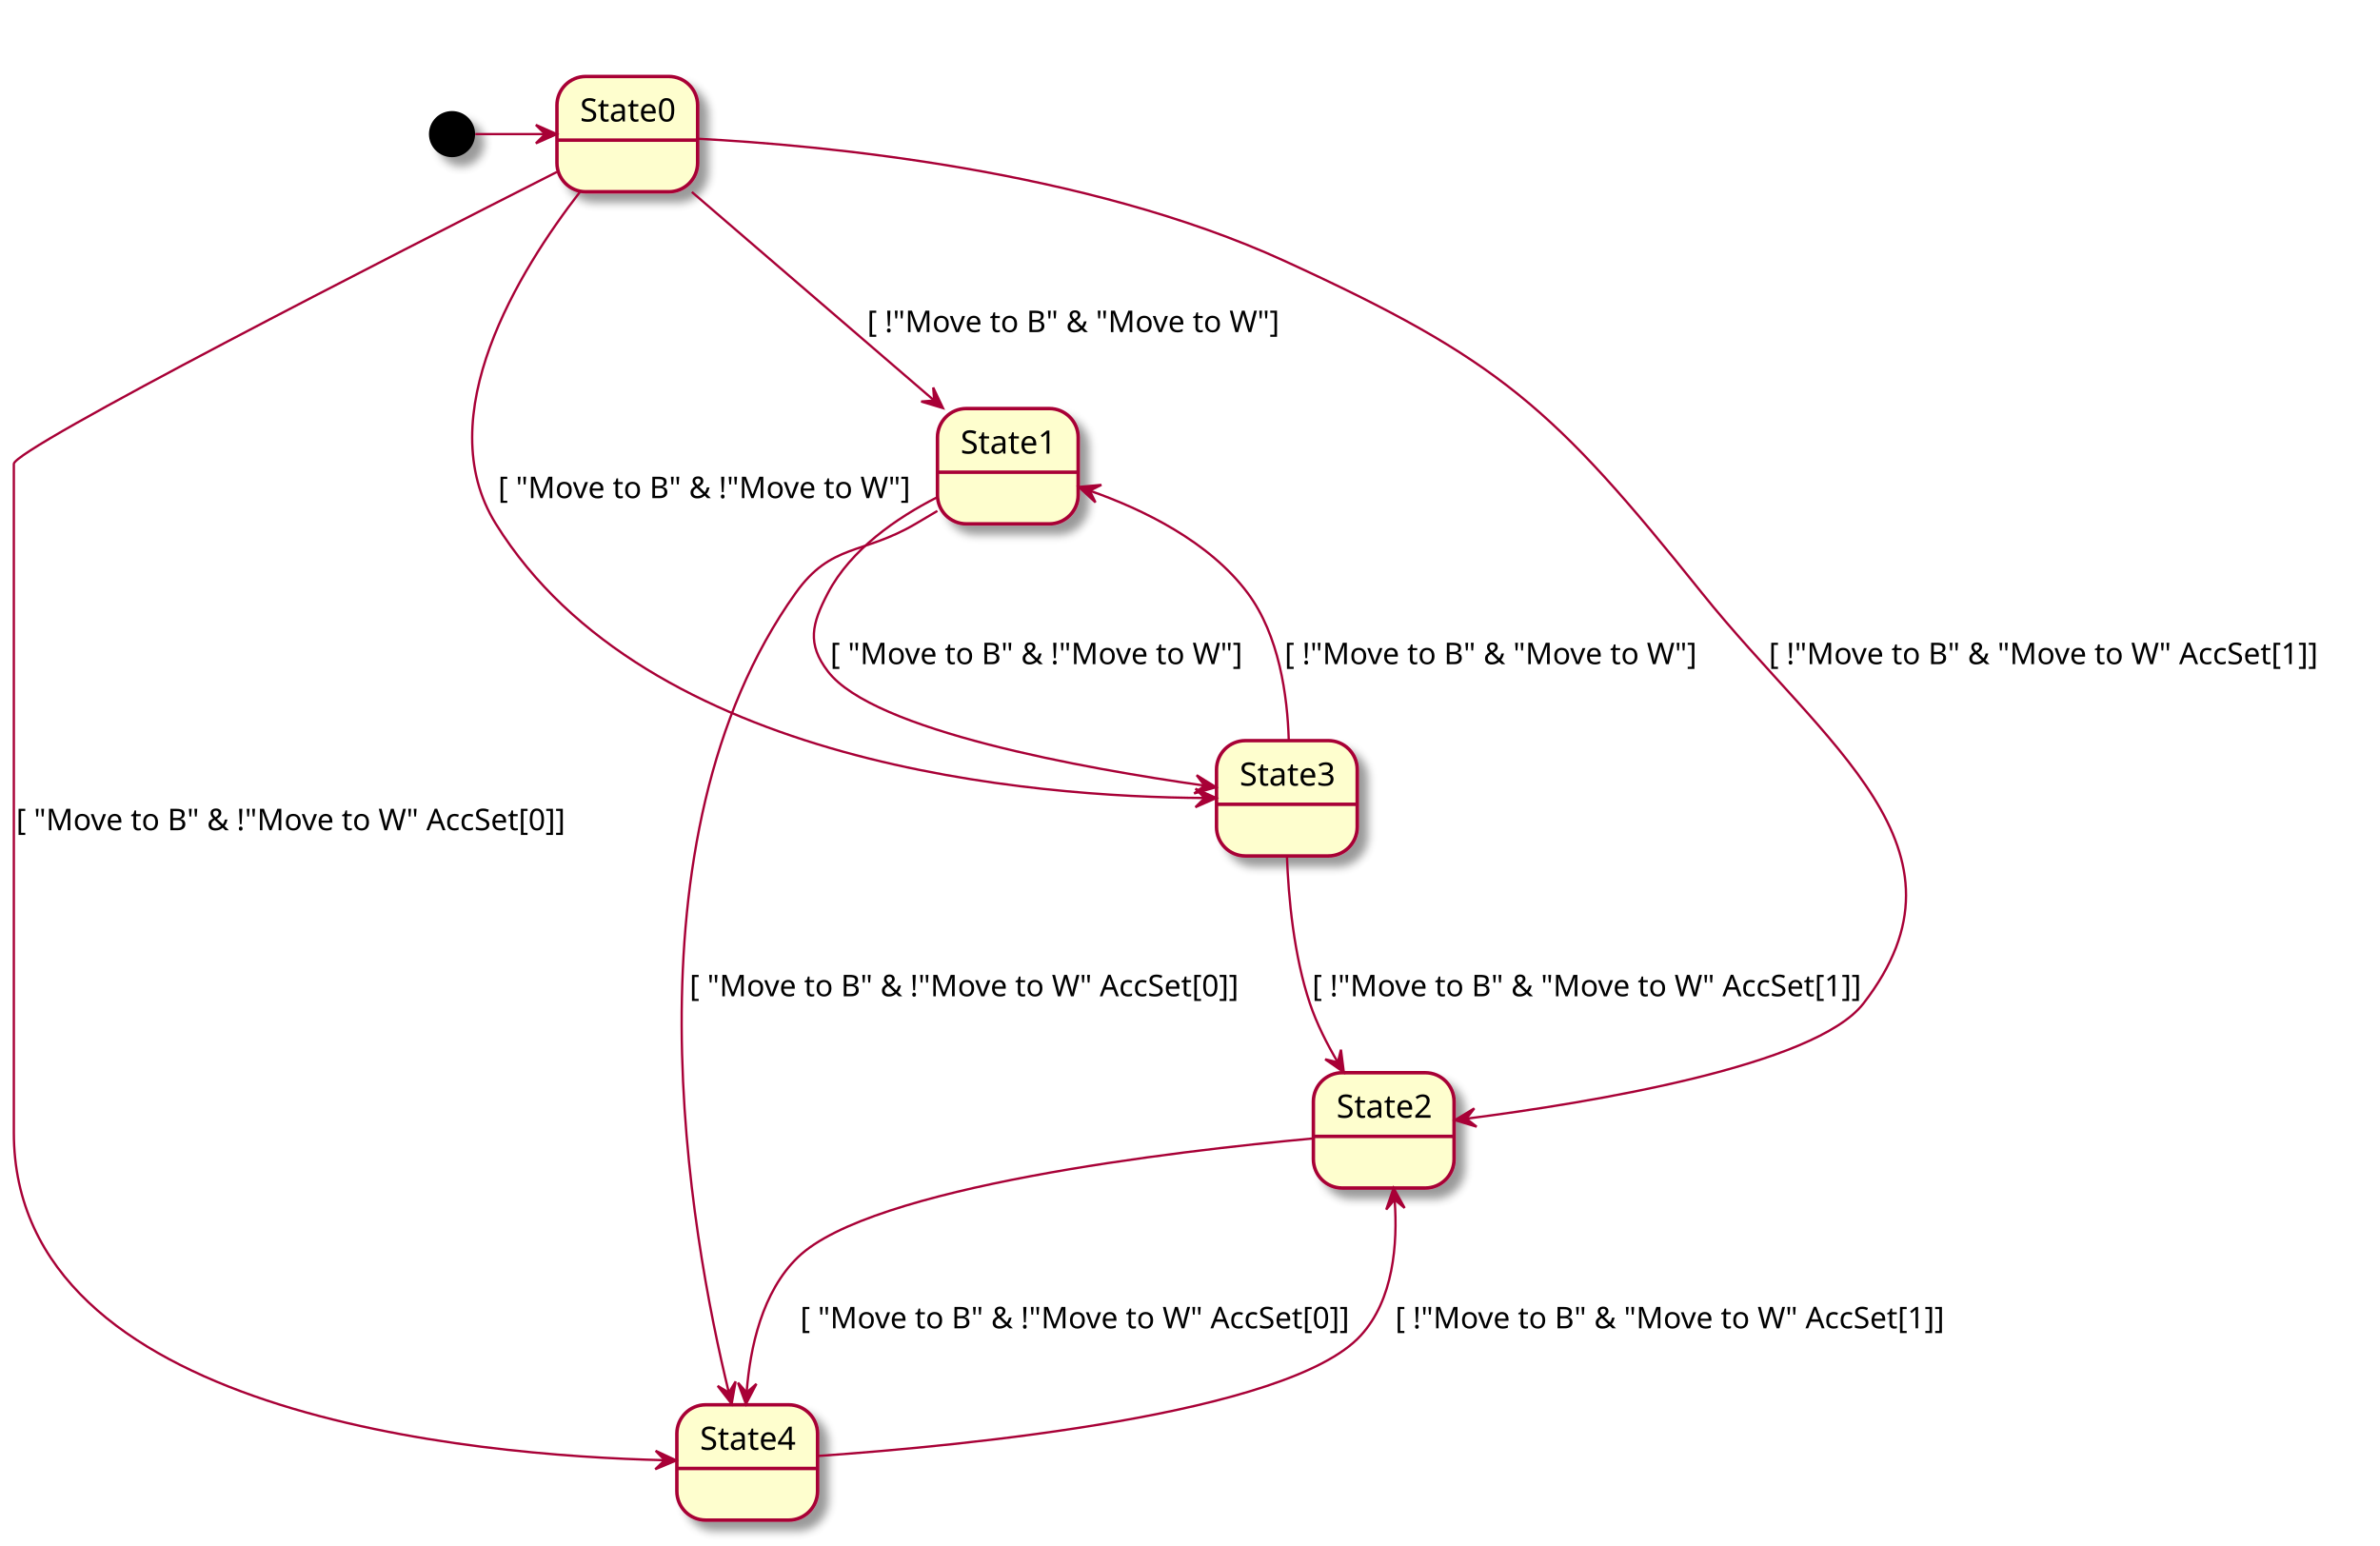
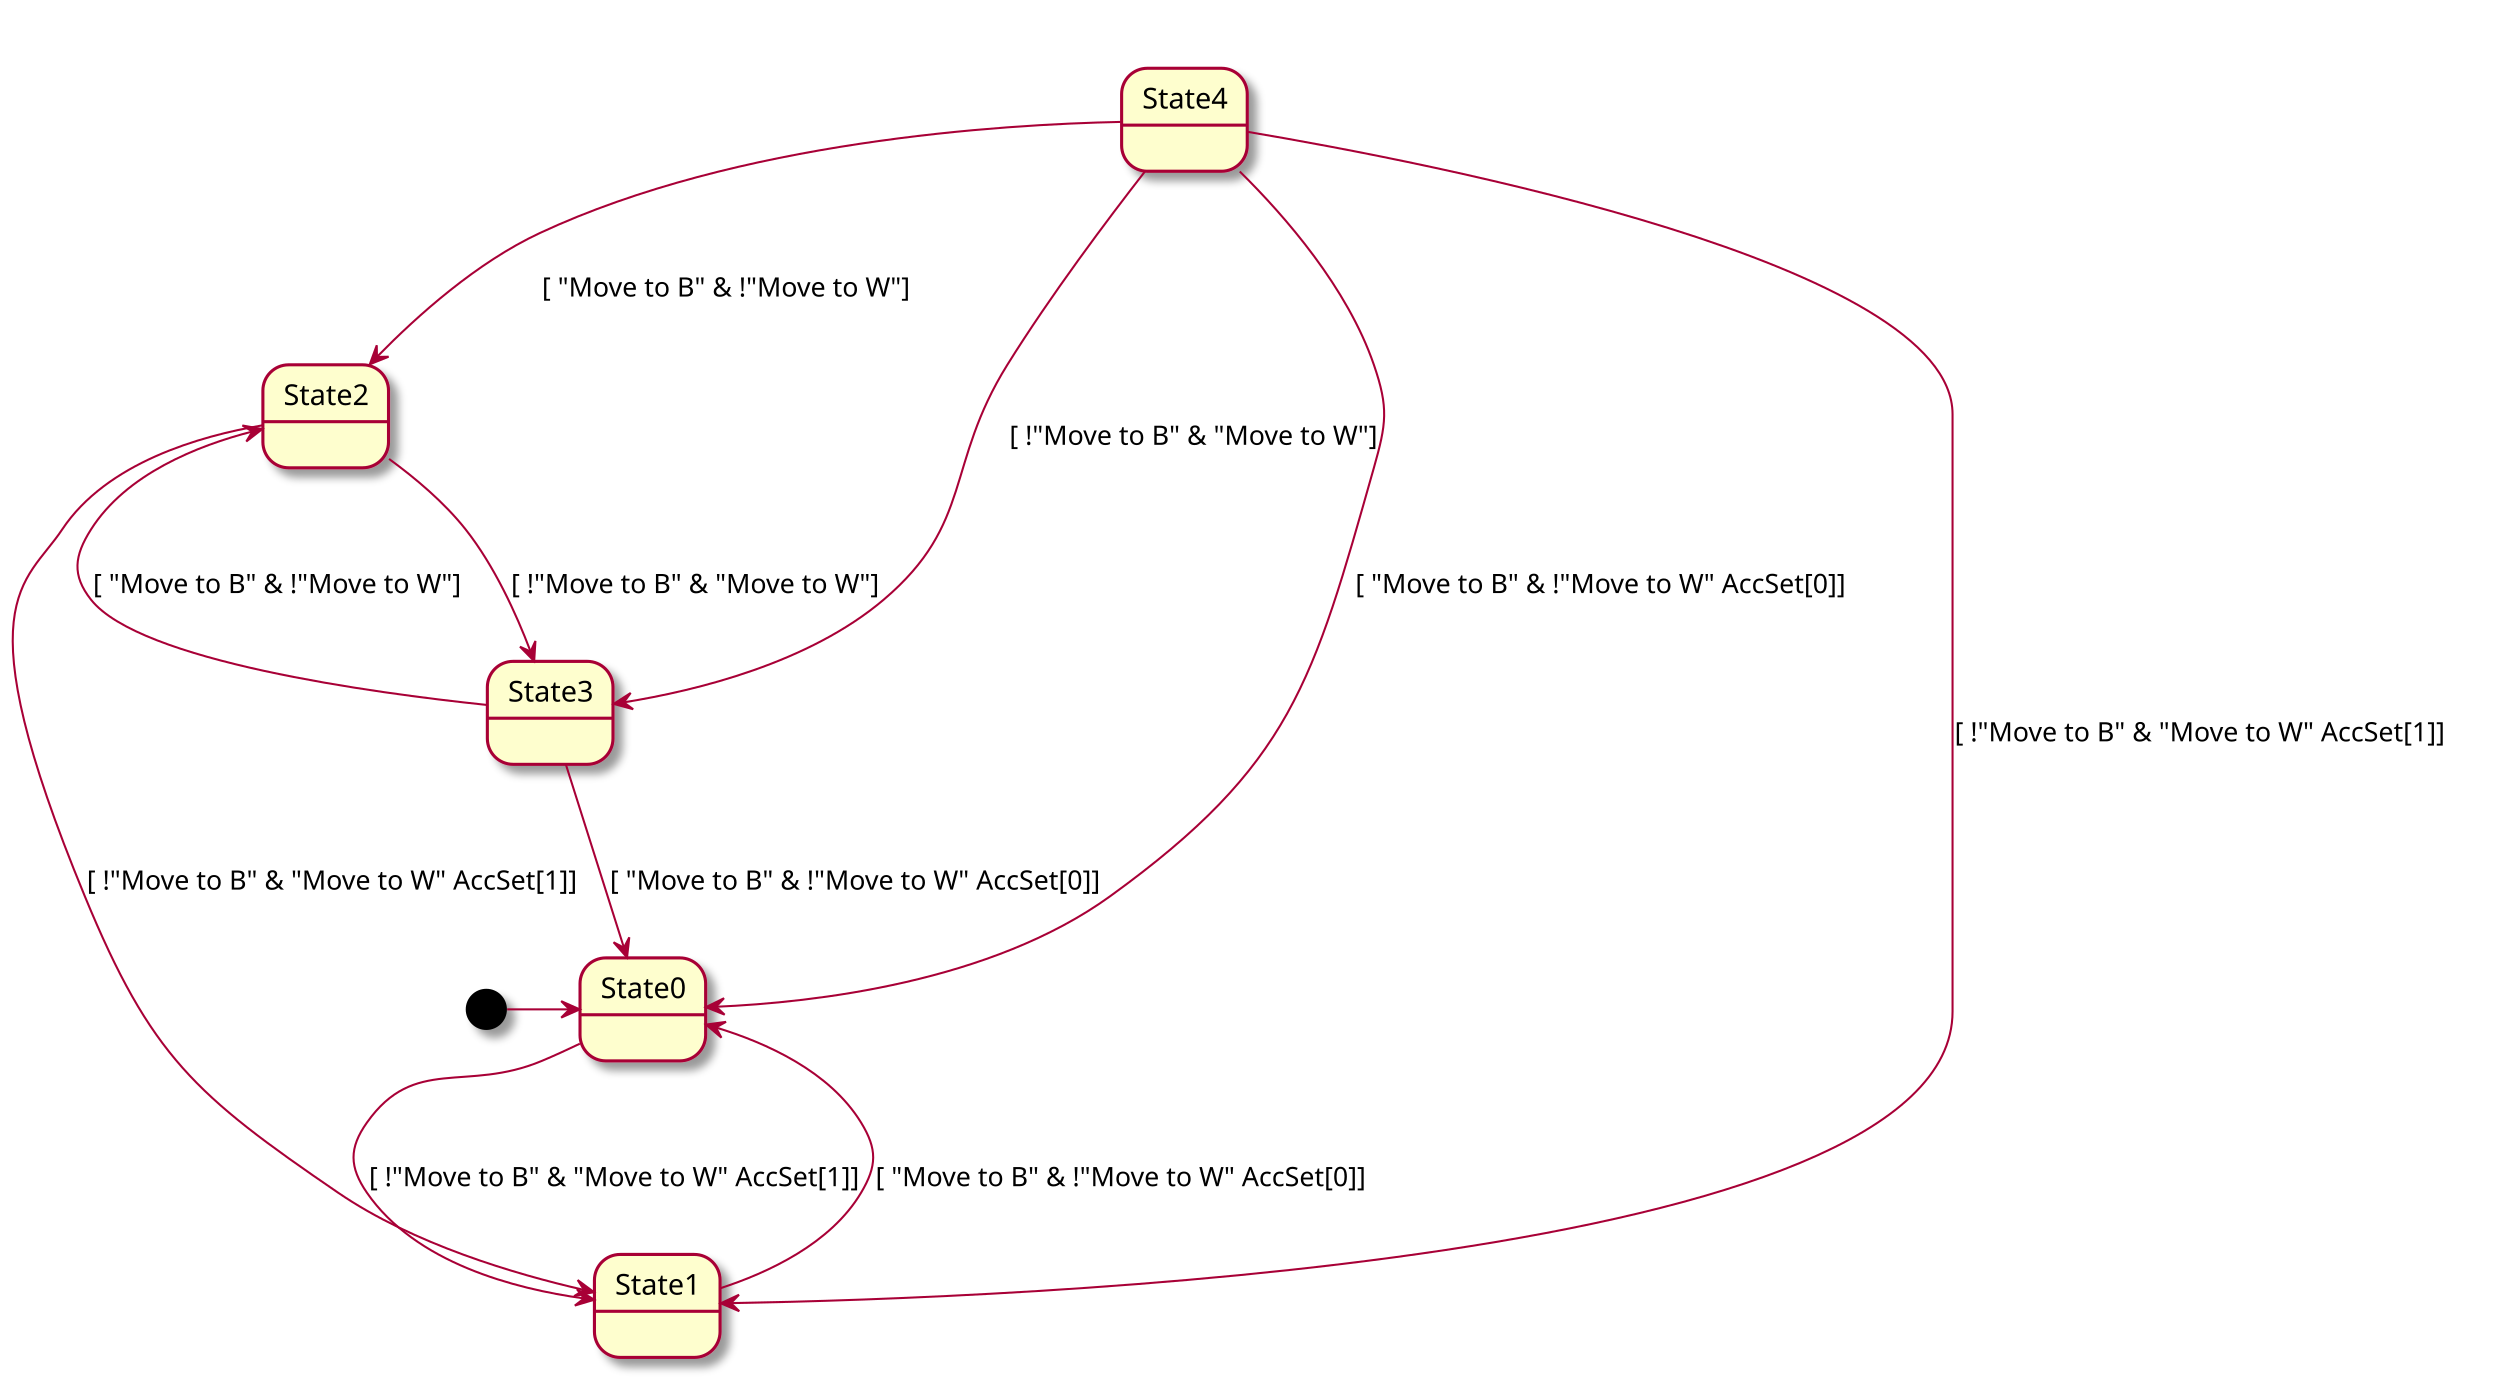
- <svg xmlns="http://www.w3.org/2000/svg" contentScriptType="application/ecmascript" contentStyleType="text/css" height="670px" preserveAspectRatio="none" style="width:1032px;height:670px;" version="1.1" viewBox="0 0 1032 670" width="1032px" zoomAndPan="magnify">
+ <svg xmlns="http://www.w3.org/2000/svg" contentScriptType="application/ecmascript" contentStyleType="text/css" height="670px" preserveAspectRatio="none" style="width:1214px;height:670px;" version="1.1" viewBox="0 0 1214 670" width="1214px" zoomAndPan="magnify">
  <defs>
-     <filter height="300%" id="f5jba6nzkxzph" width="300%" x="-1" y="-1">
+     <filter height="300%" id="fswyjt3rqxxtn" width="300%" x="-1" y="-1">
      <feGaussianBlur result="blurOut" stdDeviation="2.0" />
      <feColorMatrix in="blurOut" result="blurOut2" type="matrix" values="0 0 0 0 0 0 0 0 0 0 0 0 0 0 0 0 0 0 .4 0" />
      <feOffset dx="4.0" dy="4.0" in="blurOut2" result="blurOut3" />
      <feBlend in="SourceGraphic" in2="blurOut3" mode="normal" />
    </filter>
  </defs>
  <g>
-     <text fill="#888888" font-family="sans-serif" font-size="10" lengthAdjust="spacingAndGlyphs" textLength="0" x="1020" y="10.381" />
-     <text fill="#888888" font-family="sans-serif" font-size="10" lengthAdjust="spacingAndGlyphs" textLength="0" x="1020" y="22.959" />
-     <ellipse cx="196" cy="58.156" fill="#000000" filter="url(#f5jba6nzkxzph)" rx="10" ry="10" style="stroke: none; stroke-width: 1.0;" />
-     <rect fill="#FEFECE" filter="url(#f5jba6nzkxzph)" height="50" rx="12.5" ry="12.5" style="stroke: #A80036; stroke-width: 1.5;" width="61" x="241.5" y="33.156" />
-     <line style="stroke: #A80036; stroke-width: 1.5;" x1="241.5" x2="302.5" y1="60.766" y2="60.766" />
-     <text fill="#000000" font-family="sans-serif" font-size="14" lengthAdjust="spacingAndGlyphs" textLength="41" x="251.5" y="52.69">State0</text>
-     <rect fill="#FEFECE" filter="url(#f5jba6nzkxzph)" height="50" rx="12.5" ry="12.5" style="stroke: #A80036; stroke-width: 1.5;" width="61" x="406.5" y="177.156" />
-     <line style="stroke: #A80036; stroke-width: 1.5;" x1="406.5" x2="467.5" y1="204.766" y2="204.766" />
-     <text fill="#000000" font-family="sans-serif" font-size="14" lengthAdjust="spacingAndGlyphs" textLength="41" x="416.5" y="196.69">State1</text>
-     <rect fill="#FEFECE" filter="url(#f5jba6nzkxzph)" height="50" rx="12.5" ry="12.5" style="stroke: #A80036; stroke-width: 1.5;" width="61" x="569.5" y="465.156" />
-     <line style="stroke: #A80036; stroke-width: 1.5;" x1="569.5" x2="630.5" y1="492.766" y2="492.766" />
-     <text fill="#000000" font-family="sans-serif" font-size="14" lengthAdjust="spacingAndGlyphs" textLength="41" x="579.5" y="484.69">State2</text>
-     <rect fill="#FEFECE" filter="url(#f5jba6nzkxzph)" height="50" rx="12.5" ry="12.5" style="stroke: #A80036; stroke-width: 1.5;" width="61" x="527.5" y="321.156" />
-     <line style="stroke: #A80036; stroke-width: 1.5;" x1="527.5" x2="588.5" y1="348.766" y2="348.766" />
-     <text fill="#000000" font-family="sans-serif" font-size="14" lengthAdjust="spacingAndGlyphs" textLength="41" x="537.5" y="340.69">State3</text>
-     <rect fill="#FEFECE" filter="url(#f5jba6nzkxzph)" height="50" rx="12.5" ry="12.5" style="stroke: #A80036; stroke-width: 1.5;" width="61" x="293.5" y="609.156" />
-     <line style="stroke: #A80036; stroke-width: 1.5;" x1="293.5" x2="354.5" y1="636.766" y2="636.766" />
-     <text fill="#000000" font-family="sans-serif" font-size="14" lengthAdjust="spacingAndGlyphs" textLength="41" x="303.5" y="628.689">State4</text>
-     <path d="M206.094,58.156 C216.105,58.156 226.117,58.156 236.128,58.156 " fill="none" id="*start-&gt;State0" style="stroke: #A80036; stroke-width: 1.0;" />
-     <polygon fill="#A80036" points="241.364,58.156,232.364,54.156,236.364,58.156,232.364,62.156,241.364,58.156" style="stroke: #A80036; stroke-width: 1.0;" />
-     <path d="M299.99,83.244 C329.028,108.234 374.373,147.259 404.859,173.495 " fill="none" id="State0-&gt;State1" style="stroke: #A80036; stroke-width: 1.0;" />
-     <polygon fill="#A80036" points="408.873,176.949,404.66,168.047,405.083,173.688,399.442,174.111,408.873,176.949" style="stroke: #A80036; stroke-width: 1.0;" />
-     <text fill="#000000" font-family="sans-serif" font-size="13" lengthAdjust="spacingAndGlyphs" textLength="0" x="464" y="127.651" />
-     <text fill="#000000" font-family="sans-serif" font-size="13" lengthAdjust="spacingAndGlyphs" textLength="172" x="376" y="144.003">[ !"Move to B" &amp; "Move to W"]</text>
-     <path d="M302.566,60.169 C356.366,62.97 470.471,73.509 557,113.156 C650.454,155.976 673.713,176.941 738,257.156 C791.163,323.49 860.012,367.916 808,435.156 C787.103,462.171 689.7,478.166 635.916,485.085 " fill="none" id="State0-&gt;State2" style="stroke: #A80036; stroke-width: 1.0;" />
-     <polygon fill="#A80036" points="630.852,485.726,640.284,488.563,635.812,485.098,639.278,480.627,630.852,485.726" style="stroke: #A80036; stroke-width: 1.0;" />
-     <text fill="#000000" font-family="sans-serif" font-size="13" lengthAdjust="spacingAndGlyphs" textLength="0" x="886" y="271.651" />
-     <text fill="#000000" font-family="sans-serif" font-size="13" lengthAdjust="spacingAndGlyphs" textLength="234" x="767" y="288.003">[ !"Move to B" &amp; "Move to W" AccSet[1]]</text>
-     <path d="M251.505,83.191 C225.125,117.216 185.952,180.479 215,227.156 C280.554,332.496 448.367,345.586 522.21,346.026 " fill="none" id="State0-&gt;State3" style="stroke: #A80036; stroke-width: 1.0;" />
-     <polygon fill="#A80036" points="527.362,346.037,518.371,342.017,522.362,346.026,518.353,350.017,527.362,346.037" style="stroke: #A80036; stroke-width: 1.0;" />
-     <text fill="#000000" font-family="sans-serif" font-size="13" lengthAdjust="spacingAndGlyphs" textLength="0" x="304" y="199.651" />
-     <text fill="#000000" font-family="sans-serif" font-size="13" lengthAdjust="spacingAndGlyphs" textLength="172" x="216" y="216.003">[ "Move to B" &amp; !"Move to W"]</text>
-     <path d="M241.486,74.563 C171.617,109.956 6,194.547 6,201.156 C6,201.156 6,201.156 6,491.156 C6,613.477 204.597,631.148 287.903,633.179 " fill="none" id="State0-&gt;State4" style="stroke: #A80036; stroke-width: 1.0;" />
-     <polygon fill="#A80036" points="293.22,633.292,284.307,629.102,288.221,633.186,284.137,637.1,293.22,633.292" style="stroke: #A80036; stroke-width: 1.0;" />
-     <text fill="#000000" font-family="sans-serif" font-size="13" lengthAdjust="spacingAndGlyphs" textLength="0" x="126" y="343.651" />
-     <text fill="#000000" font-family="sans-serif" font-size="13" lengthAdjust="spacingAndGlyphs" textLength="234" x="7" y="360.003">[ "Move to B" &amp; !"Move to W" AccSet[0]]</text>
-     <path d="M354.877,631.326 C418.025,626.907 558.64,613.375 590,579.156 C604.244,563.614 606.099,539.477 604.749,520.41 " fill="none" id="State4-&gt;State2" style="stroke: #A80036; stroke-width: 1.0;" />
-     <polygon fill="#A80036" points="604.291,515.178,601.09,524.493,604.727,520.159,609.06,523.795,604.291,515.178" style="stroke: #A80036; stroke-width: 1.0;" />
-     <text fill="#000000" font-family="sans-serif" font-size="13" lengthAdjust="spacingAndGlyphs" textLength="0" x="724" y="559.651" />
-     <text fill="#000000" font-family="sans-serif" font-size="13" lengthAdjust="spacingAndGlyphs" textLength="234" x="605" y="576.003">[ !"Move to B" &amp; "Move to W" AccSet[1]]</text>
-     <path d="M569.46,493.651 C509.119,499.199 377.709,514.553 346,545.156 C330.464,560.151 325.259,584.326 323.775,603.548 " fill="none" id="State2-&gt;State4" style="stroke: #A80036; stroke-width: 1.0;" />
-     <polygon fill="#A80036" points="323.45,608.826,327.996,600.089,323.758,603.835,320.012,599.596,323.45,608.826" style="stroke: #A80036; stroke-width: 1.0;" />
-     <text fill="#000000" font-family="sans-serif" font-size="13" lengthAdjust="spacingAndGlyphs" textLength="0" x="466" y="559.651" />
-     <text fill="#000000" font-family="sans-serif" font-size="13" lengthAdjust="spacingAndGlyphs" textLength="234" x="347" y="576.003">[ "Move to B" &amp; !"Move to W" AccSet[0]]</text>
-     <path d="M558.821,320.849 C558.259,301.78 554.685,275.484 541,257.156 C524.296,234.784 495.613,220.88 472.595,212.794 " fill="none" id="State3-&gt;State1" style="stroke: #A80036; stroke-width: 1.0;" />
-     <polygon fill="#A80036" points="467.776,211.155,475.011,217.838,472.51,212.764,477.584,210.263,467.776,211.155" style="stroke: #A80036; stroke-width: 1.0;" />
-     <text fill="#000000" font-family="sans-serif" font-size="13" lengthAdjust="spacingAndGlyphs" textLength="0" x="645" y="271.651" />
-     <text fill="#000000" font-family="sans-serif" font-size="13" lengthAdjust="spacingAndGlyphs" textLength="172" x="557" y="288.003">[ !"Move to B" &amp; "Move to W"]</text>
-     <path d="M406.136,215.74 C388.896,224.562 368.937,238.19 359,257.156 C351.987,270.541 349.82,279.153 359,291.156 C378.711,316.929 470.288,333.278 522.07,340.627 " fill="none" id="State1-&gt;State3" style="stroke: #A80036; stroke-width: 1.0;" />
-     <polygon fill="#A80036" points="527.26,341.352,518.9,336.146,522.308,340.661,517.793,344.069,527.26,341.352" style="stroke: #A80036; stroke-width: 1.0;" />
-     <text fill="#000000" font-family="sans-serif" font-size="13" lengthAdjust="spacingAndGlyphs" textLength="0" x="448" y="271.651" />
-     <text fill="#000000" font-family="sans-serif" font-size="13" lengthAdjust="spacingAndGlyphs" textLength="172" x="360" y="288.003">[ "Move to B" &amp; !"Move to W"]</text>
-     <path d="M558.033,371.274 C558.699,389.297 560.999,414.313 568,435.156 C570.928,443.872 575.402,452.709 580.085,460.64 " fill="none" id="State3-&gt;State2" style="stroke: #A80036; stroke-width: 1.0;" />
-     <polygon fill="#A80036" points="582.699,464.946,581.449,455.177,580.105,460.672,574.61,459.328,582.699,464.946" style="stroke: #A80036; stroke-width: 1.0;" />
-     <text fill="#000000" font-family="sans-serif" font-size="13" lengthAdjust="spacingAndGlyphs" textLength="0" x="688" y="415.651" />
-     <text fill="#000000" font-family="sans-serif" font-size="13" lengthAdjust="spacingAndGlyphs" textLength="234" x="569" y="432.003">[ !"Move to B" &amp; "Move to W" AccSet[1]]</text>
-     <path d="M406.457,221.555 C403.268,223.454 400.071,225.349 397,227.156 C374.004,240.687 360.498,235.437 345,257.156 C268.57,364.263 299.333,535.349 315.985,603.622 " fill="none" id="State1-&gt;State4" style="stroke: #A80036; stroke-width: 1.0;" />
-     <polygon fill="#A80036" points="317.256,608.746,318.972,599.047,316.052,603.893,311.207,600.973,317.256,608.746" style="stroke: #A80036; stroke-width: 1.0;" />
-     <text fill="#000000" font-family="sans-serif" font-size="13" lengthAdjust="spacingAndGlyphs" textLength="0" x="418" y="415.651" />
-     <text fill="#000000" font-family="sans-serif" font-size="13" lengthAdjust="spacingAndGlyphs" textLength="234" x="299" y="432.003">[ "Move to B" &amp; !"Move to W" AccSet[0]]</text>
+     <text fill="#888888" font-family="sans-serif" font-size="10" lengthAdjust="spacingAndGlyphs" textLength="0" x="1202" y="10.381" />
+     <text fill="#888888" font-family="sans-serif" font-size="10" lengthAdjust="spacingAndGlyphs" textLength="0" x="1202" y="22.959" />
+     <ellipse cx="236.159" cy="490.156" fill="#000000" filter="url(#fswyjt3rqxxtn)" rx="10" ry="10" style="stroke: none; stroke-width: 1.0;" />
+     <rect fill="#FEFECE" filter="url(#fswyjt3rqxxtn)" height="50" rx="12.5" ry="12.5" style="stroke: #A80036; stroke-width: 1.5;" width="61" x="281.659" y="465.156" />
+     <line style="stroke: #A80036; stroke-width: 1.5;" x1="281.659" x2="342.659" y1="492.766" y2="492.766" />
+     <text fill="#000000" font-family="sans-serif" font-size="14" lengthAdjust="spacingAndGlyphs" textLength="41" x="291.659" y="484.69">State0</text>
+     <rect fill="#FEFECE" filter="url(#fswyjt3rqxxtn)" height="50" rx="12.5" ry="12.5" style="stroke: #A80036; stroke-width: 1.5;" width="61" x="288.659" y="609.156" />
+     <line style="stroke: #A80036; stroke-width: 1.5;" x1="288.659" x2="349.659" y1="636.766" y2="636.766" />
+     <text fill="#000000" font-family="sans-serif" font-size="14" lengthAdjust="spacingAndGlyphs" textLength="41" x="298.659" y="628.689">State1</text>
+     <rect fill="#FEFECE" filter="url(#fswyjt3rqxxtn)" height="50" rx="12.5" ry="12.5" style="stroke: #A80036; stroke-width: 1.5;" width="61" x="127.659" y="177.156" />
+     <line style="stroke: #A80036; stroke-width: 1.5;" x1="127.659" x2="188.659" y1="204.766" y2="204.766" />
+     <text fill="#000000" font-family="sans-serif" font-size="14" lengthAdjust="spacingAndGlyphs" textLength="41" x="137.659" y="196.69">State2</text>
+     <rect fill="#FEFECE" filter="url(#fswyjt3rqxxtn)" height="50" rx="12.5" ry="12.5" style="stroke: #A80036; stroke-width: 1.5;" width="61" x="236.659" y="321.156" />
+     <line style="stroke: #A80036; stroke-width: 1.5;" x1="236.659" x2="297.659" y1="348.766" y2="348.766" />
+     <text fill="#000000" font-family="sans-serif" font-size="14" lengthAdjust="spacingAndGlyphs" textLength="41" x="246.659" y="340.69">State3</text>
+     <rect fill="#FEFECE" filter="url(#fswyjt3rqxxtn)" height="50" rx="12.5" ry="12.5" style="stroke: #A80036; stroke-width: 1.5;" width="61" x="544.659" y="33.156" />
+     <line style="stroke: #A80036; stroke-width: 1.5;" x1="544.659" x2="605.659" y1="60.766" y2="60.766" />
+     <text fill="#000000" font-family="sans-serif" font-size="14" lengthAdjust="spacingAndGlyphs" textLength="41" x="554.659" y="52.69">State4</text>
+     <path d="M246.253,490.156 C256.264,490.156 266.276,490.156 276.287,490.156 " fill="none" id="*start-&gt;State0" style="stroke: #A80036; stroke-width: 1.0;" />
+     <polygon fill="#A80036" points="281.523,490.156,272.523,486.156,276.523,490.156,272.523,494.156,281.523,490.156" style="stroke: #A80036; stroke-width: 1.0;" />
+     <path d="M281.567,506.816 C275.523,509.717 269.186,512.627 263.159,515.156 C226.219,530.66 201.297,512.452 178.159,545.156 C169.431,557.492 169.595,566.706 178.159,579.156 C201.637,613.289 249.867,625.859 283.338,630.481 " fill="none" id="State0-&gt;State1" style="stroke: #A80036; stroke-width: 1.0;" />
+     <polygon fill="#A80036" points="288.577,631.156,280.163,626.037,283.618,630.516,279.139,633.971,288.577,631.156" style="stroke: #A80036; stroke-width: 1.0;" />
+     <text fill="#000000" font-family="sans-serif" font-size="13" lengthAdjust="spacingAndGlyphs" textLength="0" x="298.159" y="559.651" />
+     <text fill="#000000" font-family="sans-serif" font-size="13" lengthAdjust="spacingAndGlyphs" textLength="234" x="179.159" y="576.003">[ !"Move to B" &amp; "Move to W" AccSet[1]]</text>
+     <path d="M349.728,625.583 C373.006,618.036 403.468,603.904 418.159,579.156 C425.873,566.162 426.055,558.04 418.159,545.156 C402.882,520.228 372.087,506.357 347.608,498.937 " fill="none" id="State1-&gt;State0" style="stroke: #A80036; stroke-width: 1.0;" />
+     <polygon fill="#A80036" points="342.803,497.537,350.327,503.892,347.604,498.934,352.562,496.211,342.803,497.537" style="stroke: #A80036; stroke-width: 1.0;" />
+     <text fill="#000000" font-family="sans-serif" font-size="13" lengthAdjust="spacingAndGlyphs" textLength="0" x="544.159" y="559.651" />
+     <text fill="#000000" font-family="sans-serif" font-size="13" lengthAdjust="spacingAndGlyphs" textLength="234" x="425.159" y="576.003">[ "Move to B" &amp; !"Move to W" AccSet[0]]</text>
+     <path d="M127.514,206.53 C96.999,211.702 51.694,224.698 30.159,257.156 C12.397,283.927 -18.471,290.739 41.159,435.156 C73.282,512.954 94.67,531.661 164.159,579.156 C200.782,604.188 250.18,618.745 283.274,626.309 " fill="none" id="State2-&gt;State1" style="stroke: #A80036; stroke-width: 1.0;" />
+     <polygon fill="#A80036" points="288.441,627.464,280.529,621.598,283.561,626.374,278.786,629.406,288.441,627.464" style="stroke: #A80036; stroke-width: 1.0;" />
+     <text fill="#000000" font-family="sans-serif" font-size="13" lengthAdjust="spacingAndGlyphs" textLength="0" x="161.159" y="415.651" />
+     <text fill="#000000" font-family="sans-serif" font-size="13" lengthAdjust="spacingAndGlyphs" textLength="234" x="42.159" y="432.003">[ !"Move to B" &amp; "Move to W" AccSet[1]]</text>
+     <path d="M188.919,222.858 C201.636,232.12 215.796,244.017 226.159,257.156 C240.088,274.817 250.637,297.979 257.544,316.107 " fill="none" id="State2-&gt;State3" style="stroke: #A80036; stroke-width: 1.0;" />
+     <polygon fill="#A80036" points="259.395,321.078,260.004,311.248,257.651,316.392,252.506,314.039,259.395,321.078" style="stroke: #A80036; stroke-width: 1.0;" />
+     <text fill="#000000" font-family="sans-serif" font-size="13" lengthAdjust="spacingAndGlyphs" textLength="0" x="336.159" y="271.651" />
+     <text fill="#000000" font-family="sans-serif" font-size="13" lengthAdjust="spacingAndGlyphs" textLength="172" x="248.159" y="288.003">[ !"Move to B" &amp; "Move to W"]</text>
+     <path d="M236.315,342.308 C180.828,336.478 67.743,321.132 44.159,291.156 C34.815,279.28 36.078,269.925 44.159,257.156 C61.247,230.153 95.893,216.389 122.529,209.545 " fill="none" id="State3-&gt;State2" style="stroke: #A80036; stroke-width: 1.0;" />
+     <polygon fill="#A80036" points="127.403,208.346,117.708,206.612,122.548,209.541,119.619,214.381,127.403,208.346" style="stroke: #A80036; stroke-width: 1.0;" />
+     <text fill="#000000" font-family="sans-serif" font-size="13" lengthAdjust="spacingAndGlyphs" textLength="0" x="133.159" y="271.651" />
+     <text fill="#000000" font-family="sans-serif" font-size="13" lengthAdjust="spacingAndGlyphs" textLength="172" x="45.159" y="288.003">[ "Move to B" &amp; !"Move to W"]</text>
+     <path d="M274.793,371.244 C282.55,395.724 294.576,433.672 302.879,459.873 " fill="none" id="State3-&gt;State0" style="stroke: #A80036; stroke-width: 1.0;" />
+     <polygon fill="#A80036" points="304.488,464.949,305.581,455.161,302.977,460.183,297.955,457.579,304.488,464.949" style="stroke: #A80036; stroke-width: 1.0;" />
+     <text fill="#000000" font-family="sans-serif" font-size="13" lengthAdjust="spacingAndGlyphs" textLength="0" x="415.159" y="415.651" />
+     <text fill="#000000" font-family="sans-serif" font-size="13" lengthAdjust="spacingAndGlyphs" textLength="234" x="296.159" y="432.003">[ "Move to B" &amp; !"Move to W" AccSet[0]]</text>
+     <path d="M602.018,83.269 C624.296,105.218 654.323,139.816 667.159,177.156 C674.383,198.171 673.211,205.774 667.159,227.156 C637.597,331.599 627.101,371.528 539.159,435.156 C481.368,476.969 395.682,486.81 347.817,488.879 " fill="none" id="State4-&gt;State0" style="stroke: #A80036; stroke-width: 1.0;" />
+     <polygon fill="#A80036" points="342.738,489.075,351.886,492.725,347.734,488.882,351.577,484.731,342.738,489.075" style="stroke: #A80036; stroke-width: 1.0;" />
+     <text fill="#000000" font-family="sans-serif" font-size="13" lengthAdjust="spacingAndGlyphs" textLength="0" x="777.159" y="271.651" />
+     <text fill="#000000" font-family="sans-serif" font-size="13" lengthAdjust="spacingAndGlyphs" textLength="234" x="658.159" y="288.003">[ "Move to B" &amp; !"Move to W" AccSet[0]]</text>
+     <path d="M544.242,59.2 C486.194,60.398 358.104,68.391 262.159,113.156 C231.616,127.407 202.851,153.059 183.349,173.004 " fill="none" id="State4-&gt;State2" style="stroke: #A80036; stroke-width: 1.0;" />
+     <polygon fill="#A80036" points="179.575,176.912,188.705,173.219,183.049,173.316,182.952,167.661,179.575,176.912" style="stroke: #A80036; stroke-width: 1.0;" />
+     <text fill="#000000" font-family="sans-serif" font-size="13" lengthAdjust="spacingAndGlyphs" textLength="0" x="351.159" y="127.651" />
+     <text fill="#000000" font-family="sans-serif" font-size="13" lengthAdjust="spacingAndGlyphs" textLength="172" x="263.159" y="144.003">[ "Move to B" &amp; !"Move to W"]</text>
+     <path d="M605.683,64 C694.766,78.99 948.159,128.054 948.159,201.156 C948.159,201.156 948.159,201.156 948.159,491.156 C948.159,613.583 489.023,630.467 355.294,632.788 " fill="none" id="State4-&gt;State1" style="stroke: #A80036; stroke-width: 1.0;" />
+     <polygon fill="#A80036" points="349.923,632.876,358.988,636.727,354.922,632.794,358.856,628.728,349.923,632.876" style="stroke: #A80036; stroke-width: 1.0;" />
+     <text fill="#000000" font-family="sans-serif" font-size="13" lengthAdjust="spacingAndGlyphs" textLength="0" x="1068.159" y="343.651" />
+     <text fill="#000000" font-family="sans-serif" font-size="13" lengthAdjust="spacingAndGlyphs" textLength="234" x="949.159" y="360.003">[ !"Move to B" &amp; "Move to W" AccSet[1]]</text>
+     <path d="M555.964,83.293 C537.781,106.648 510.203,143.376 489.159,177.156 C458.884,225.753 472.801,254.094 429.159,291.156 C392.975,321.884 338.676,335.299 303.08,341.037 " fill="none" id="State4-&gt;State3" style="stroke: #A80036; stroke-width: 1.0;" />
+     <polygon fill="#A80036" points="297.968,341.829,307.474,344.404,302.909,341.064,306.249,336.498,297.968,341.829" style="stroke: #A80036; stroke-width: 1.0;" />
+     <text fill="#000000" font-family="sans-serif" font-size="13" lengthAdjust="spacingAndGlyphs" textLength="0" x="578.159" y="199.651" />
+     <text fill="#000000" font-family="sans-serif" font-size="13" lengthAdjust="spacingAndGlyphs" textLength="172" x="490.159" y="216.003">[ !"Move to B" &amp; "Move to W"]</text>
  </g>
</svg>
